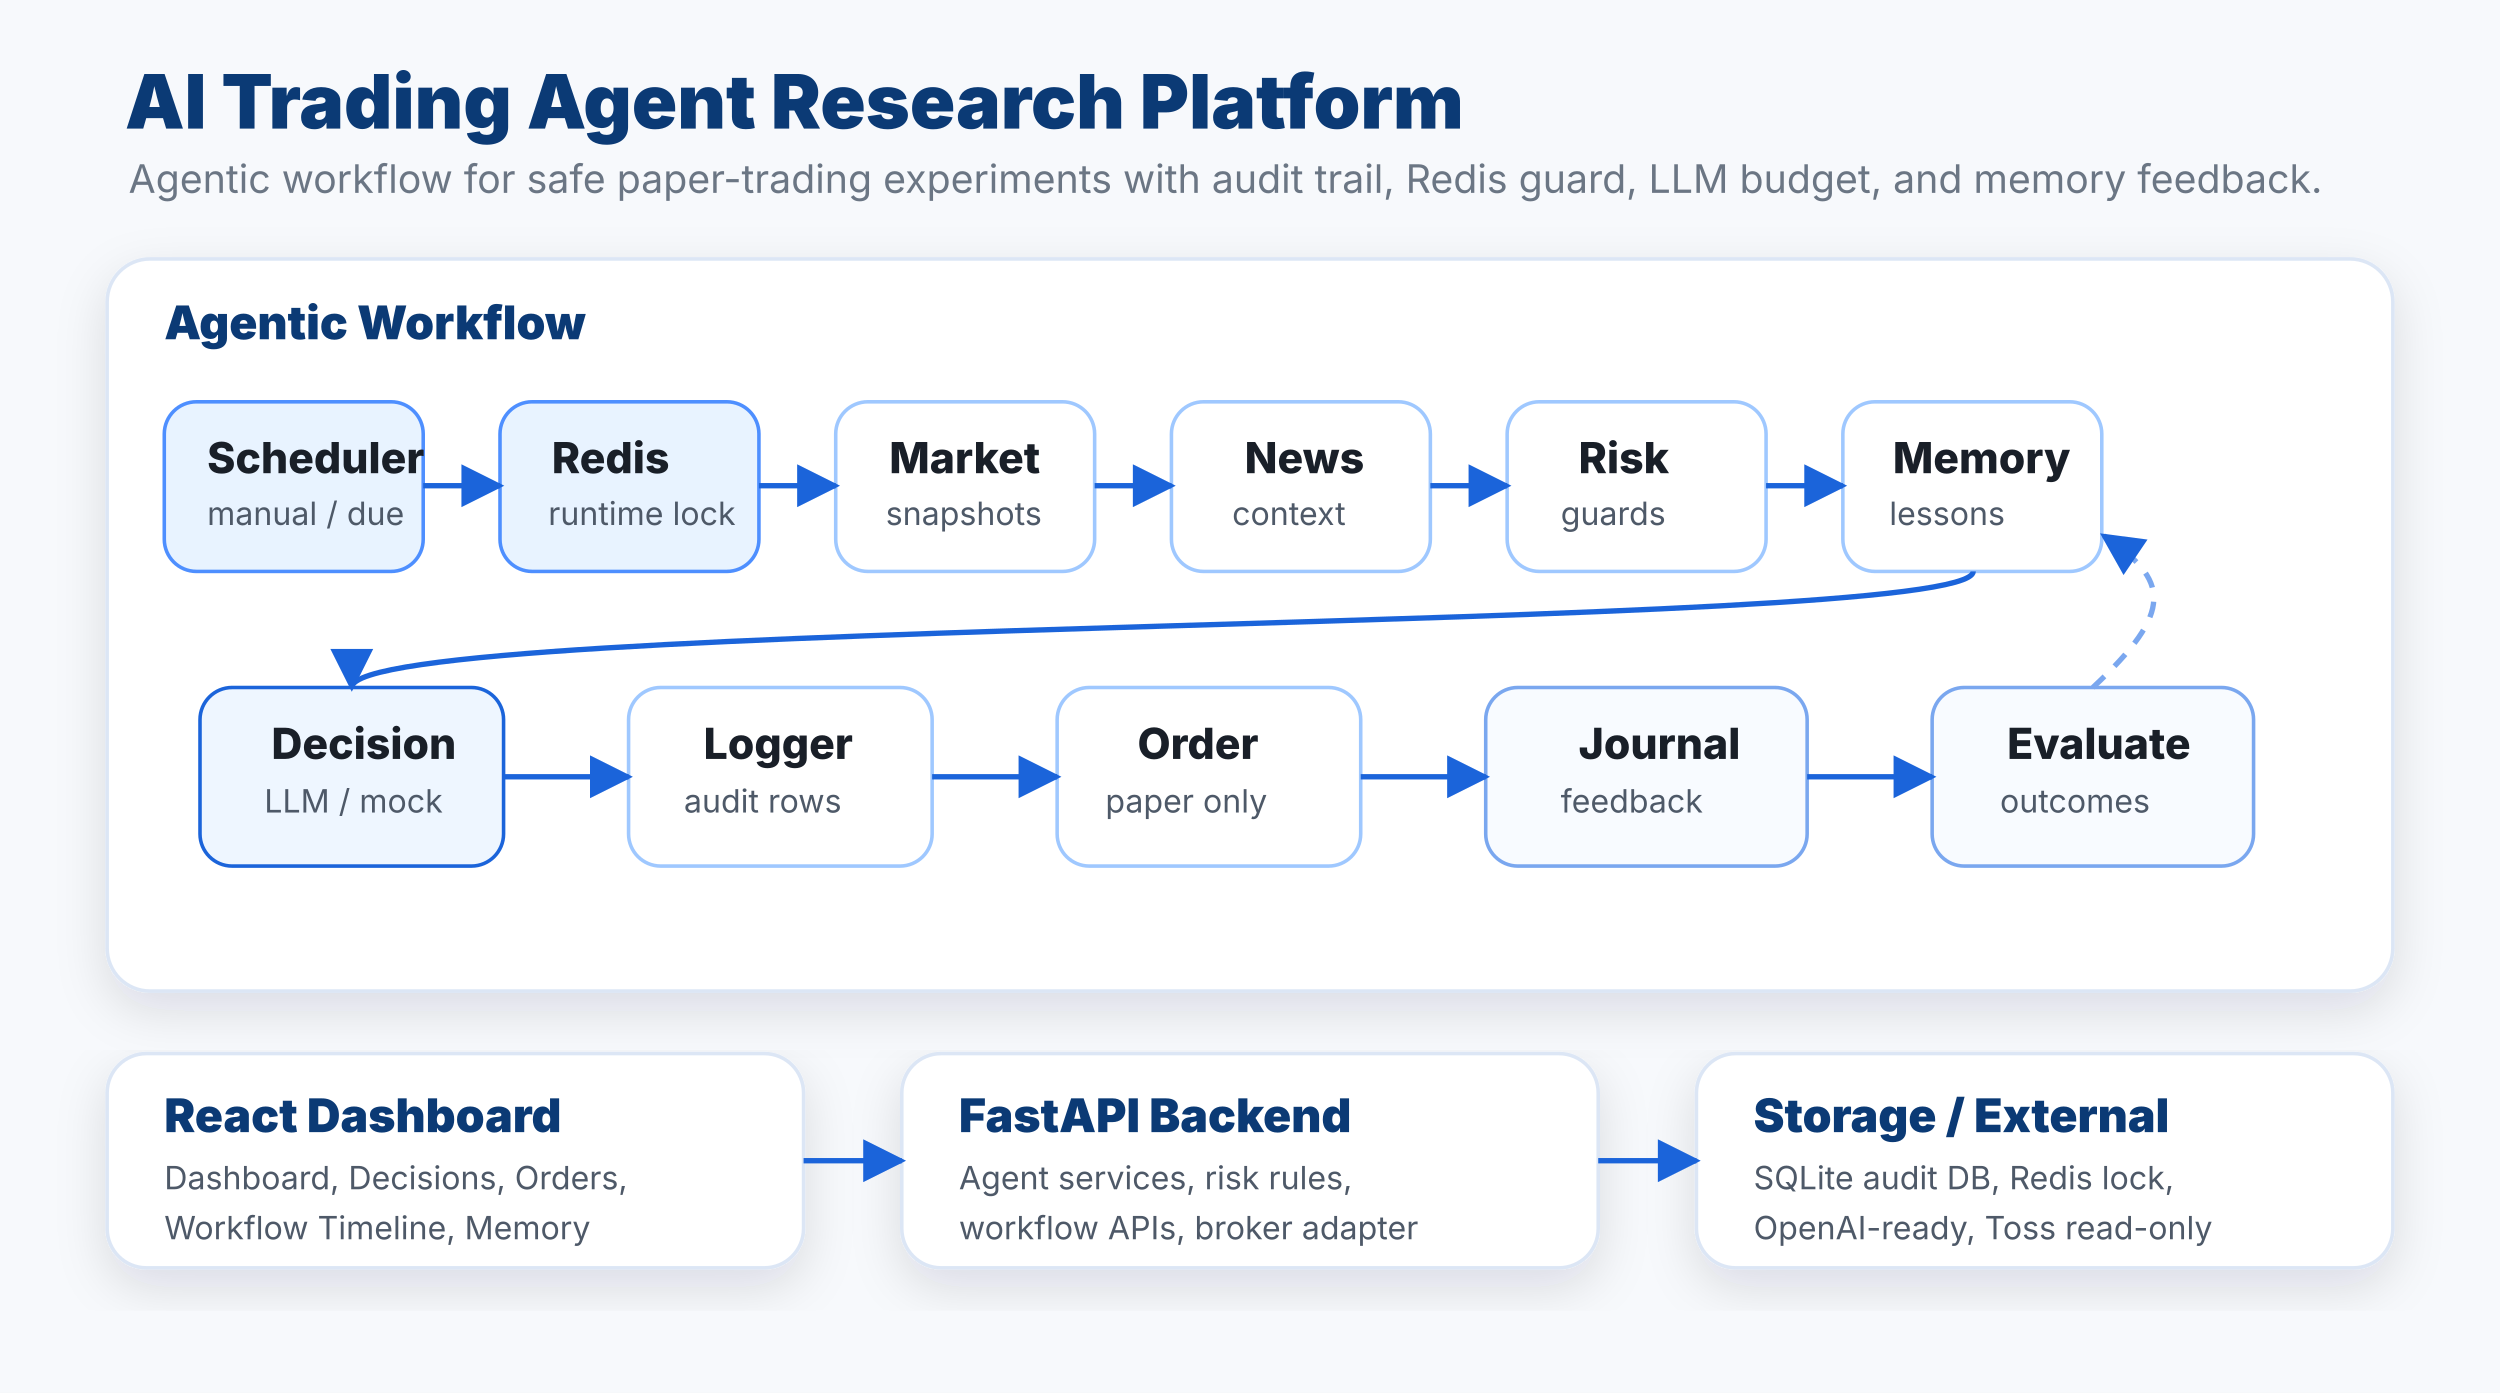
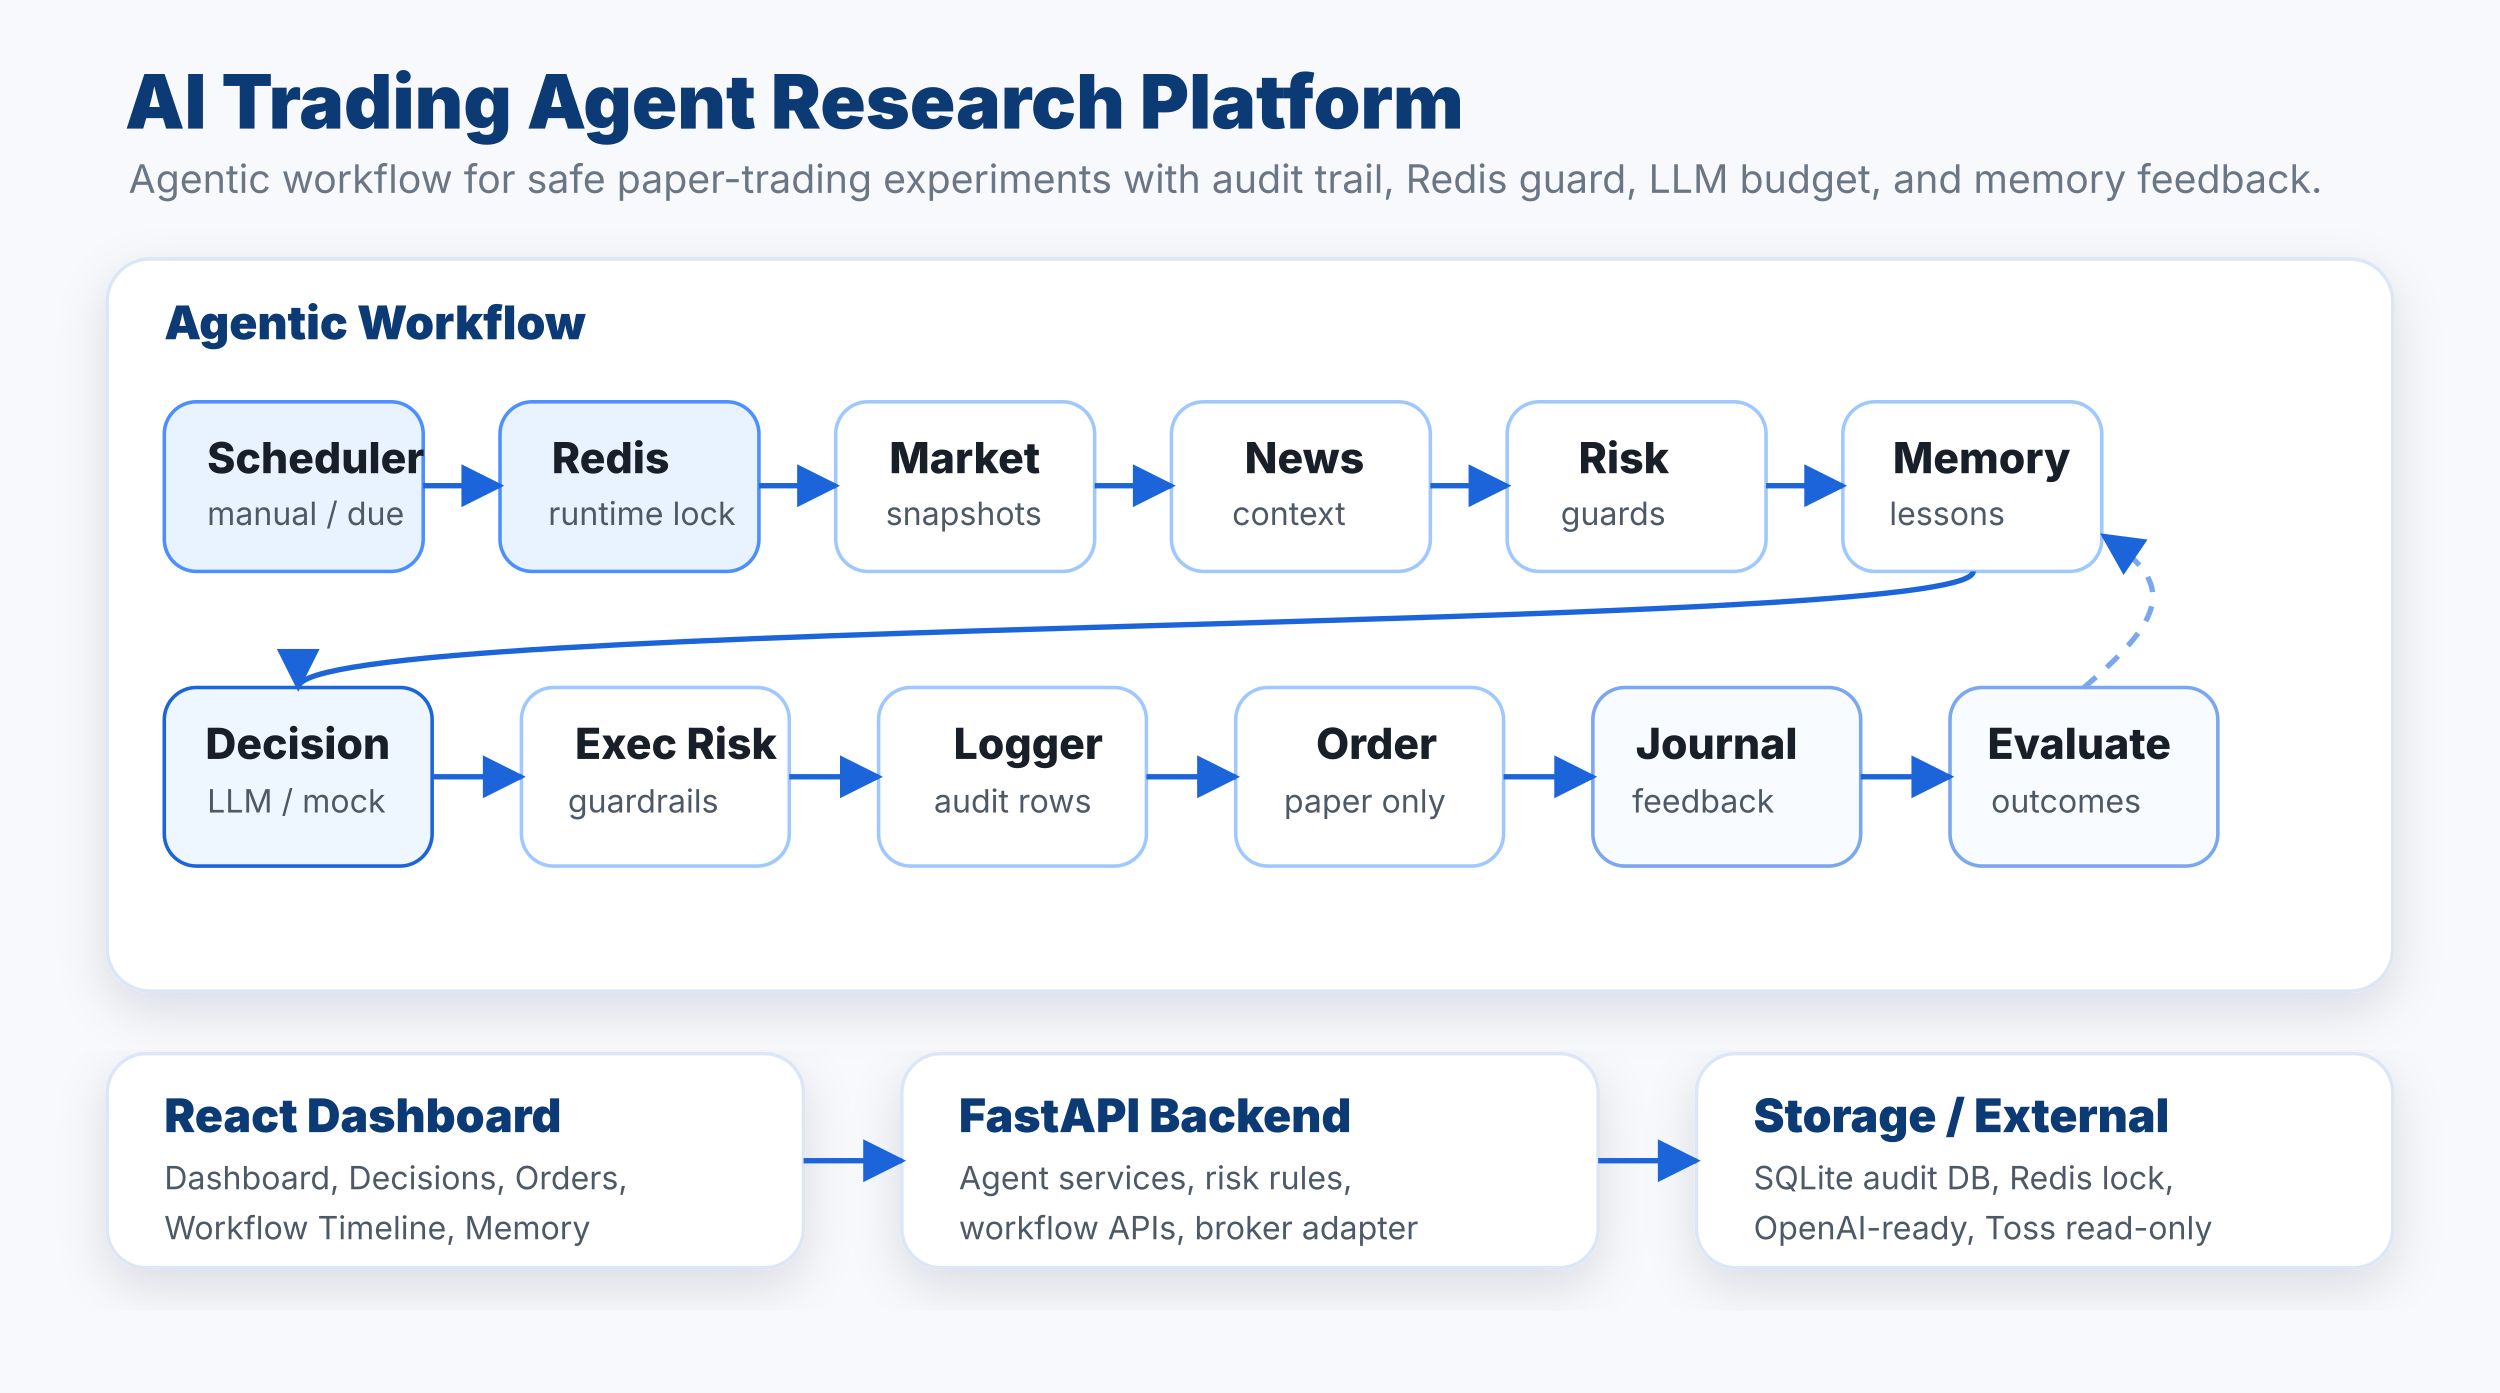
<svg xmlns="http://www.w3.org/2000/svg" width="1400" height="780" viewBox="0 0 1400 780" role="img" aria-labelledby="title desc">
  <defs>
    <marker id="arrow" viewBox="0 0 10 10" refX="9" refY="5" markerWidth="8" markerHeight="8" orient="auto-start-reverse">
      <path d="M 0 0 L 10 5 L 0 10 z" fill="#1b64da" />
    </marker>
    <filter id="shadow" x="-10%" y="-10%" width="120%" height="130%">
      <feDropShadow dx="0" dy="10" stdDeviation="14" flood-color="#0f172a" flood-opacity="0.12" />
    </filter>
    <style>
      .bg { fill: #f7f9fc; }
      .panel { fill: #ffffff; stroke: #dce6f5; stroke-width: 2; filter: url(#shadow); }
      .node { fill: #ffffff; stroke: #9fc8ff; stroke-width: 2; }
      .guard { fill: #e8f3ff; stroke: #4e8fff; stroke-width: 2; }
      .llm { fill: #eef6ff; stroke: #1b64da; stroke-width: 2; }
      .storage { fill: #f8fbff; stroke: #7aa7ef; stroke-width: 2; }
      .muted { fill: #6b7684; font-size: 22px; font-family: Inter, Arial, sans-serif; }
      .small { fill: #4e5968; font-size: 18px; font-family: Inter, Arial, sans-serif; }
      .label { fill: #191f28; font-weight: 800; font-size: 24px; font-family: Inter, Arial, sans-serif; }
      .title { fill: #0b3a75; font-weight: 900; font-size: 42px; font-family: Inter, Arial, sans-serif; }
      .section { fill: #0b3a75; font-weight: 900; font-size: 26px; font-family: Inter, Arial, sans-serif; }
      .arrow { stroke: #1b64da; stroke-width: 3; fill: none; marker-end: url(#arrow); }
      .loop { stroke: #7aa7ef; stroke-width: 3; stroke-dasharray: 9 8; fill: none; marker-end: url(#arrow); }
    </style>
  </defs>
  <rect class="bg" x="0" y="0" width="1400" height="780" rx="0" />
  <text class="title" x="70" y="72">AI Trading Agent Research Platform</text>
  <text class="muted" x="72" y="108">Agentic workflow for safe paper-trading experiments with audit trail, Redis guard, LLM budget, and memory feedback.</text>
  <rect class="panel" x="60" y="145" width="1280" height="410" rx="24" />
  <text class="section" x="92" y="190">Agentic Workflow</text>
  <rect class="guard" x="92" y="225" width="145" height="95" rx="18" />
  <text class="label" x="116" y="265">Scheduler</text>
  <text class="small" x="116" y="294">manual / due</text>
  <rect class="guard" x="280" y="225" width="145" height="95" rx="18" />
  <text class="label" x="309" y="265">Redis</text>
  <text class="small" x="307" y="294">runtime lock</text>
  <rect class="node" x="468" y="225" width="145" height="95" rx="18" />
  <text class="label" x="498" y="265">Market</text>
  <text class="small" x="496" y="294">snapshots</text>
  <rect class="node" x="656" y="225" width="145" height="95" rx="18" />
  <text class="label" x="697" y="265">News</text>
  <text class="small" x="690" y="294">context</text>
  <rect class="node" x="844" y="225" width="145" height="95" rx="18" />
  <text class="label" x="884" y="265">Risk</text>
  <text class="small" x="874" y="294">guards</text>
  <rect class="node" x="1032" y="225" width="145" height="95" rx="18" />
  <text class="label" x="1060" y="265">Memory</text>
  <text class="small" x="1058" y="294">lessons</text>
-   <rect class="llm" x="112" y="385" width="170" height="100" rx="18" />
-   <text class="label" x="152" y="425">Decision</text>
-   <text class="small" x="148" y="455">LLM / mock</text>
-   <rect class="node" x="352" y="385" width="170" height="100" rx="18" />
-   <text class="label" x="394" y="425">Logger</text>
-   <text class="small" x="383" y="455">audit rows</text>
-   <rect class="node" x="592" y="385" width="170" height="100" rx="18" />
-   <text class="label" x="637" y="425">Order</text>
-   <text class="small" x="619" y="455">paper only</text>
-   <rect class="storage" x="832" y="385" width="180" height="100" rx="18" />
-   <text class="label" x="884" y="425">Journal</text>
-   <text class="small" x="874" y="455">feedback</text>
-   <rect class="storage" x="1082" y="385" width="180" height="100" rx="18" />
-   <text class="label" x="1124" y="425">Evaluate</text>
-   <text class="small" x="1120" y="455">outcomes</text>
+   <rect class="llm" x="92" y="385" width="150" height="100" rx="18" />
+   <text class="label" x="115" y="425">Decision</text>
+   <text class="small" x="116" y="455">LLM / mock</text>
+   <rect class="node" x="292" y="385" width="150" height="100" rx="18" />
+   <text class="label" x="322" y="425">Exec Risk</text>
+   <text class="small" x="318" y="455">guardrails</text>
+   <rect class="node" x="492" y="385" width="150" height="100" rx="18" />
+   <text class="label" x="534" y="425">Logger</text>
+   <text class="small" x="523" y="455">audit rows</text>
+   <rect class="node" x="692" y="385" width="150" height="100" rx="18" />
+   <text class="label" x="737" y="425">Order</text>
+   <text class="small" x="719" y="455">paper only</text>
+   <rect class="storage" x="892" y="385" width="150" height="100" rx="18" />
+   <text class="label" x="916" y="425">Journal</text>
+   <text class="small" x="914" y="455">feedback</text>
+   <rect class="storage" x="1092" y="385" width="150" height="100" rx="18" />
+   <text class="label" x="1113" y="425">Evaluate</text>
+   <text class="small" x="1115" y="455">outcomes</text>
  <path class="arrow" d="M237 272 H280" />
  <path class="arrow" d="M425 272 H468" />
  <path class="arrow" d="M613 272 H656" />
  <path class="arrow" d="M801 272 H844" />
  <path class="arrow" d="M989 272 H1032" />
-   <path class="arrow" d="M1105 320 C1105 355 197 345 197 385" />
-   <path class="arrow" d="M282 435 H352" />
-   <path class="arrow" d="M522 435 H592" />
-   <path class="arrow" d="M762 435 H832" />
-   <path class="arrow" d="M1012 435 H1082" />
-   <path class="loop" d="M1172 385 C1218 342 1215 325 1178 300" />
+   <path class="arrow" d="M1105 320 C1105 355 167 345 167 385" />
+   <path class="arrow" d="M242 435 H292" />
+   <path class="arrow" d="M442 435 H492" />
+   <path class="arrow" d="M642 435 H692" />
+   <path class="arrow" d="M842 435 H892" />
+   <path class="arrow" d="M1042 435 H1092" />
+   <path class="loop" d="M1167 385 C1218 342 1215 325 1178 300" />
  <rect class="panel" x="60" y="590" width="390" height="120" rx="22" />
  <text class="section" x="92" y="634">React Dashboard</text>
  <text class="small" x="92" y="666">Dashboard, Decisions, Orders,</text>
  <text class="small" x="92" y="694">Workflow Timeline, Memory</text>
  <rect class="panel" x="505" y="590" width="390" height="120" rx="22" />
  <text class="section" x="537" y="634">FastAPI Backend</text>
  <text class="small" x="537" y="666">Agent services, risk rules,</text>
  <text class="small" x="537" y="694">workflow APIs, broker adapter</text>
  <rect class="panel" x="950" y="590" width="390" height="120" rx="22" />
  <text class="section" x="982" y="634">Storage / External</text>
  <text class="small" x="982" y="666">SQLite audit DB, Redis lock,</text>
  <text class="small" x="982" y="694">OpenAI-ready, Toss read-only</text>
  <path class="arrow" d="M450 650 H505" />
  <path class="arrow" d="M895 650 H950" />
</svg>
